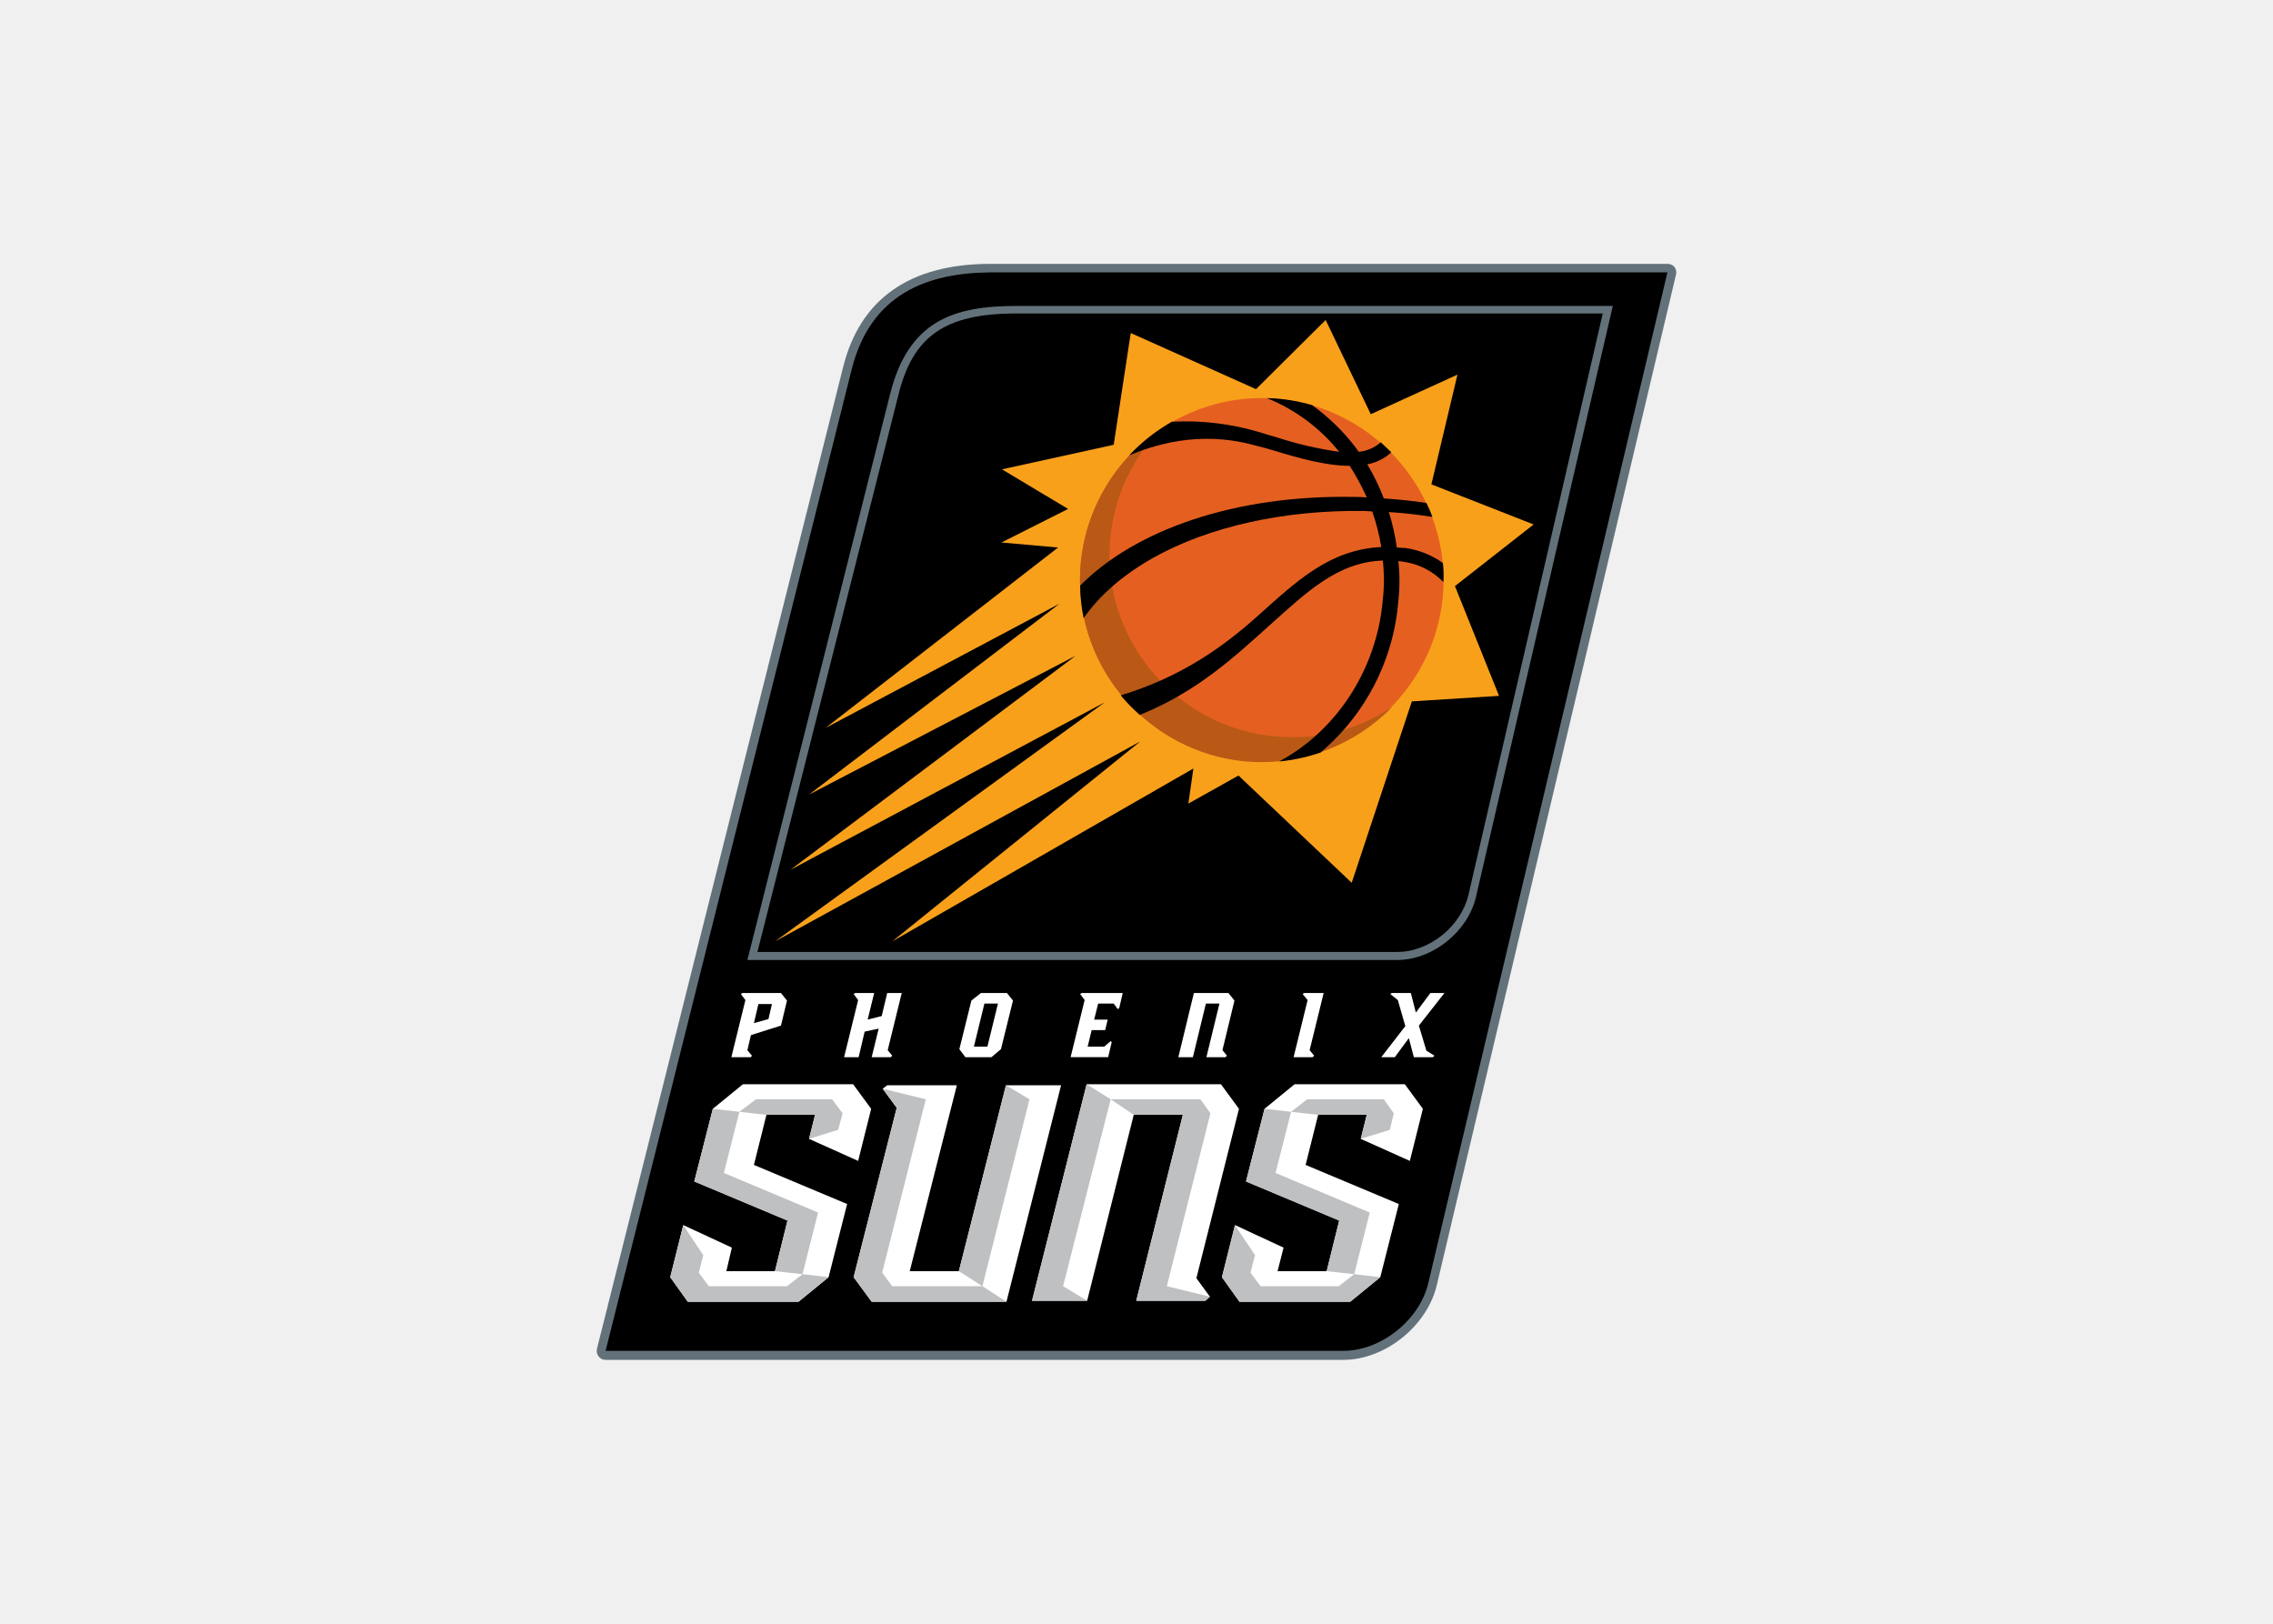
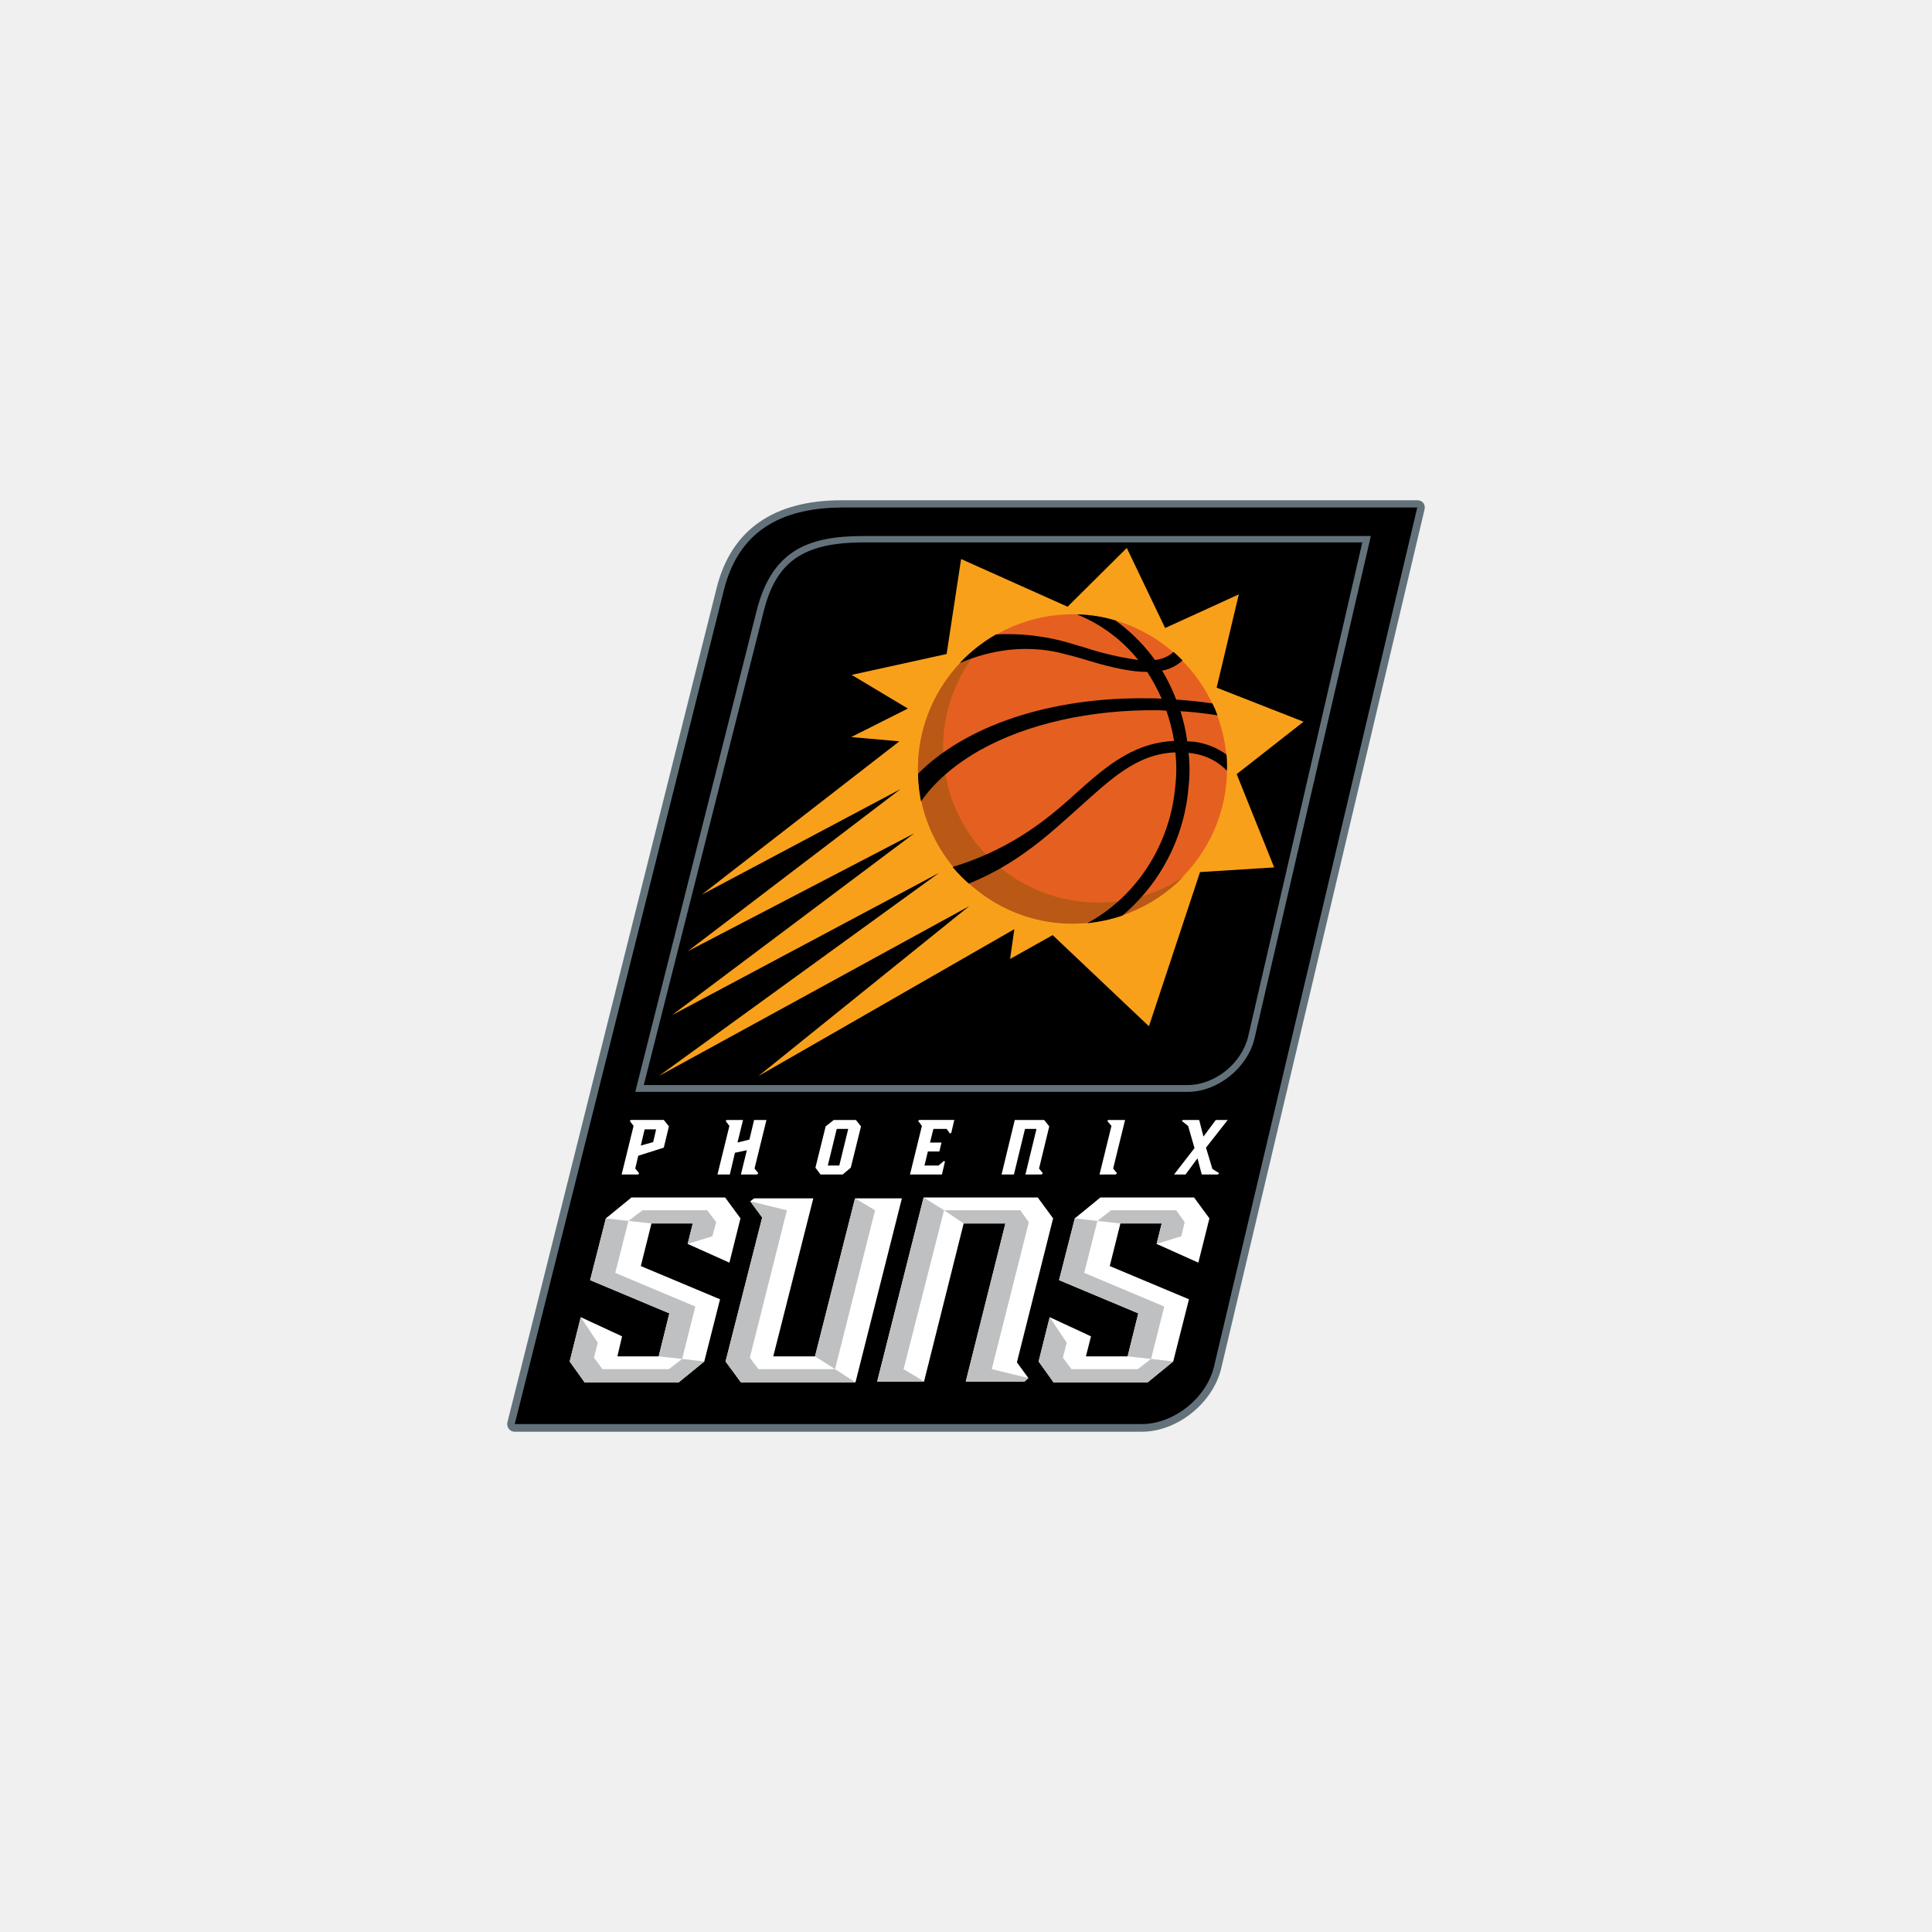
- <svg xmlns="http://www.w3.org/2000/svg" clip-rule="evenodd" fill-rule="evenodd" viewBox="0 0 560 400">
+ <svg xmlns="http://www.w3.org/2000/svg" width="150" height="150" clip-rule="evenodd" fill-rule="evenodd" viewBox="0 0 560 400">
  <path d="m412.53 65.742c-.44-.488-1.072-.759-1.728-.741h-166.789c-19.876 0-32.099 8.642-36.296 25.432l-60.617 241.727c-.193.68-.056 1.412.37 1.975.407.543 1.048.864 1.728.864h181.727c10.37 0 20.741-8.395 23.086-18.518l58.889-248.764c.192-.68.055-1.412-.37-1.975z" fill="#63727a" />
  <path d="m149.199 332.777h181.727c9.383 0 18.889-7.654 20.988-16.79l58.889-248.887h-166.789c-15.432.123-29.506 5.185-34.197 23.95l-60.617 241.727z" />
  <path d="m186.606 234.506h157.653c7.901 0 15.679-6.296 17.531-14.074l33.086-143.209h-144.444c-17.654 0-25.555 5.556-29.136 20.247l-34.691 137.036zm157.653 1.975h-160.122l35.185-139.505c4.568-18.025 15.679-21.605 31.111-21.605h146.913l-33.703 145.555c-1.975 8.518-10.617 15.555-19.383 15.555z" fill="#63727a" />
  <path d="m210.309 314.629 4.444 6.049h33.21l13.457-53.333h-13.58l-11.605 45.802h-12.099l11.605-45.802h-17.16l-1.111.864 3.457 4.691-10.617 41.728zm1.111-28.642 3.21-12.839-4.444-6.049h-27.16l-7.407 6.049-4.568 17.901 22.963 9.63-3.086 12.469h-11.975l1.358-5.802-11.975-5.556-3.21 12.839 4.321 6.049h27.284l7.407-6.049 4.568-18.025-22.963-9.63 3.086-12.346h11.975l-1.481 5.926 12.099 5.432zm93.827-12.839-4.444-6.049h-33.086l-13.457 53.333h13.58l11.481-45.802h12.099l-11.481 45.802h17.037l1.111-.988-3.333-4.568 10.494-41.728zm42.098 12.839 3.21-12.839-4.444-6.049h-27.16l-7.407 6.049-4.568 17.901 22.963 9.63-3.086 12.469h-12.099l1.481-5.802-11.975-5.556-3.21 12.839 4.321 6.049h27.284l7.407-6.049 4.568-18.025-22.963-9.63 3.086-12.346h11.975l-1.481 5.926 12.099 5.432z" fill="#fff" />
  <path d="m168.334 301.79 4.938 7.407-1.111 4.321 2.469 3.333h19.259l3.827-2.963 6.42.741-7.407 6.049h-27.284l-4.321-6.049zm22.593 11.357 6.79.741 3.827-15.185-23.21-9.753 3.827-15.062-6.543-.741-4.568 17.901 22.963 9.63zm14.074-42.345h-18.765l-4.074 3.086 6.667.741h11.975l-1.481 5.926 7.16-2.222 1.111-4.074zm99.258 30.988 4.938 7.407-1.111 4.321 2.469 3.333h19.259l3.827-2.963 6.42.741-7.407 6.049h-27.284l-4.321-6.049zm22.593 11.357 6.79.741 3.827-15.185-23.21-9.753 3.827-15.062-6.543-.741-4.568 17.901 22.963 9.63zm14.074-42.345h-18.889l-3.951 3.086 6.667.741h11.975l-1.481 5.926 7.16-2.222.988-4.074zm-123.456-2.593 10.617 2.593-10.741 42.716 2.469 3.333h22.222l5.926 3.827h-33.21l-4.444-6.049 10.617-41.728-3.457-4.691zm30.37-.864 5.802 3.457-11.605 46.049-5.802-3.704zm25.802 3.457-5.926-3.704-13.457 53.333h13.58l-5.926-3.58 11.728-46.049zm13.827 46.049 10.741-42.592-2.469-3.457h-22.099l5.679 3.827h12.099l-11.481 45.802h17.037l1.111-.988-10.617-2.593z" fill="#bec0c2" />
  <path d="m189.322 251.049-3.58.988 1.111-4.691h3.333l-.864 3.704zm-6.42-6.42-.37.247 1.111 1.481-3.457 14.074h4.815l.247-.37-1.111-1.358.864-3.704 7.407-2.346 1.481-6.173-1.481-1.852h-9.506zm39.259 0h-3.58l-1.358 5.679-3.457.864 1.605-6.543h-4.691l-.37.247 1.111 1.481-3.457 14.074h3.58l1.481-6.296 3.457-.741-1.728 7.037h4.691l.37-.37-1.111-1.358zm21.111 13.21h-3.333l2.593-10.617h3.333zm-1.605-13.21-2.346 1.852-2.963 11.975 1.481 1.975h6.42l2.346-1.975 2.963-11.975-1.481-1.852zm62.469 1.852-1.481-1.852h-8.518l-3.827 15.802h3.58l3.21-13.21h3.333l-3.21 13.21h4.691l.37-.37-1.111-1.358zm21.975-1.852h-4.815l-.37.247 1.235 1.481-3.457 14.074h4.691l.37-.37-1.111-1.358zm25.308 14.198-1.852-6.173 6.296-8.025h-3.457l-3.58 4.815-1.235-4.815h-4.691l-.37.247 1.852 1.481 1.852 6.42-5.926 7.654h3.333l3.457-4.691 1.235 4.691h4.691l.37-.37-1.975-1.235zm-79.382-.988h-4.074l.988-4.074h3.333l.617-2.593h-3.333l.988-3.951h3.827l.988 1.358.37-.247.864-3.704h-10.123l-.37.247 1.111 1.481-3.457 14.074h9.259l.864-3.704-.247-.247-1.605 1.358z" fill="#fff" />
  <path d="m190.927 231.913 89.999-49.259-61.111 49.259 74.197-42.592-1.235 8.642 12.346-6.914 27.901 26.42 14.815-44.691 21.481-1.358-10.864-27.037 19.383-15.185-25.185-9.876 6.42-27.037-21.358 9.753-11.111-23.21-17.16 17.037-30.864-13.827-4.198 27.531-27.531 6.049 16.296 9.753-16.42 8.272 13.951 1.235-57.284 44.444 57.654-30.617-61.728 47.037 65.679-34.197-70.246 52.716 77.407-41.234-81.234 58.889z" fill="#f9a01b" />
  <path d="m355.617 144.753c-1.017 23.829-20.9 42.88-44.751 42.88-24.572 0-44.791-20.22-44.791-44.791 0-24.572 20.219-44.792 44.791-44.792.596 0 1.192.012 1.788.036 24.584 1.016 43.977 22.082 42.963 46.666z" fill="#e56020" />
  <path d="m316.358 181.543c-23.877-.951-43.004-20.853-43.004-44.749 0-11.635 4.534-22.824 12.634-31.177-12.433 8.318-19.916 22.325-19.916 37.284 0 23.862 19.04 43.761 42.878 44.815 12.762.502 25.155-4.437 34.074-13.58-7.854 5.286-17.213 7.886-26.666 7.407z" fill="#b95915" />
  <path d="m355.617 143.395c.083-1.565.042-3.134-.123-4.691-2.738-1.972-5.918-3.244-9.259-3.704l-2.099-.123c-.409-2.972-1.07-5.904-1.975-8.765.445.097.901.139 1.358.123 3.21.247 6.296.617 9.383 1.111-.419-1.183-.914-2.337-1.481-3.457-3.333-.494-6.914-.864-10.494-1.111-1.107-2.914-2.471-5.722-4.074-8.395 2.218-.399 4.275-1.428 5.926-2.963l-2.593-2.469c-1.513 1.343-3.418 2.165-5.432 2.346-.37-.494-.741-.988-.988-1.358-2.993-3.862-6.528-7.272-10.494-10.123-3.452-1.025-7.02-1.605-10.617-1.728h-.494c6.956 2.814 13.076 7.362 17.778 13.21-5.241-.731-10.405-1.929-15.432-3.58-1.605-.494-3.086-.864-4.568-1.358-6.888-2.017-14.068-2.853-21.234-2.469-3.885 2.227-7.421 5.014-10.494 8.272 5.679-2.346 17.037-6.296 30.864-2.469 1.481.37 2.963.741 4.568 1.235 6.049 1.852 12.963 3.827 18.889 3.827 1.592 2.484 2.995 5.083 4.198 7.778-1.15-.101-2.303-.142-3.457-.123-28.889-.494-53.456 8.025-67.16 21.852.036 2.695.326 5.383.864 8.025 3.827-5.556 9.63-10.617 17.037-14.815 13.827-7.778 32.345-11.852 51.975-11.605l2.099.123c.986 2.854 1.729 5.786 2.222 8.765-12.716.617-20.864 8.395-30.37 16.913-8.395 7.531-18.765 15.062-33.827 19.63 1.436 1.724 3.004 3.334 4.691 4.815 14.197-5.679 23.58-14.568 31.605-21.728 9.136-8.148 16.913-15.926 28.271-16.296.37 3.2.37 6.43 0 9.63-1.481 17.531-11.728 32.469-25.555 39.876 3.489-.346 6.927-1.092 10.247-2.222 1.111-.988 2.222-1.975 3.21-2.963 9.239-9.167 14.891-21.348 15.926-34.321.37-3.282.37-6.595 0-9.876.617.123 1.235.123 1.728.247 3.576.594 6.868 2.326 9.383 4.938z" />
</svg>
